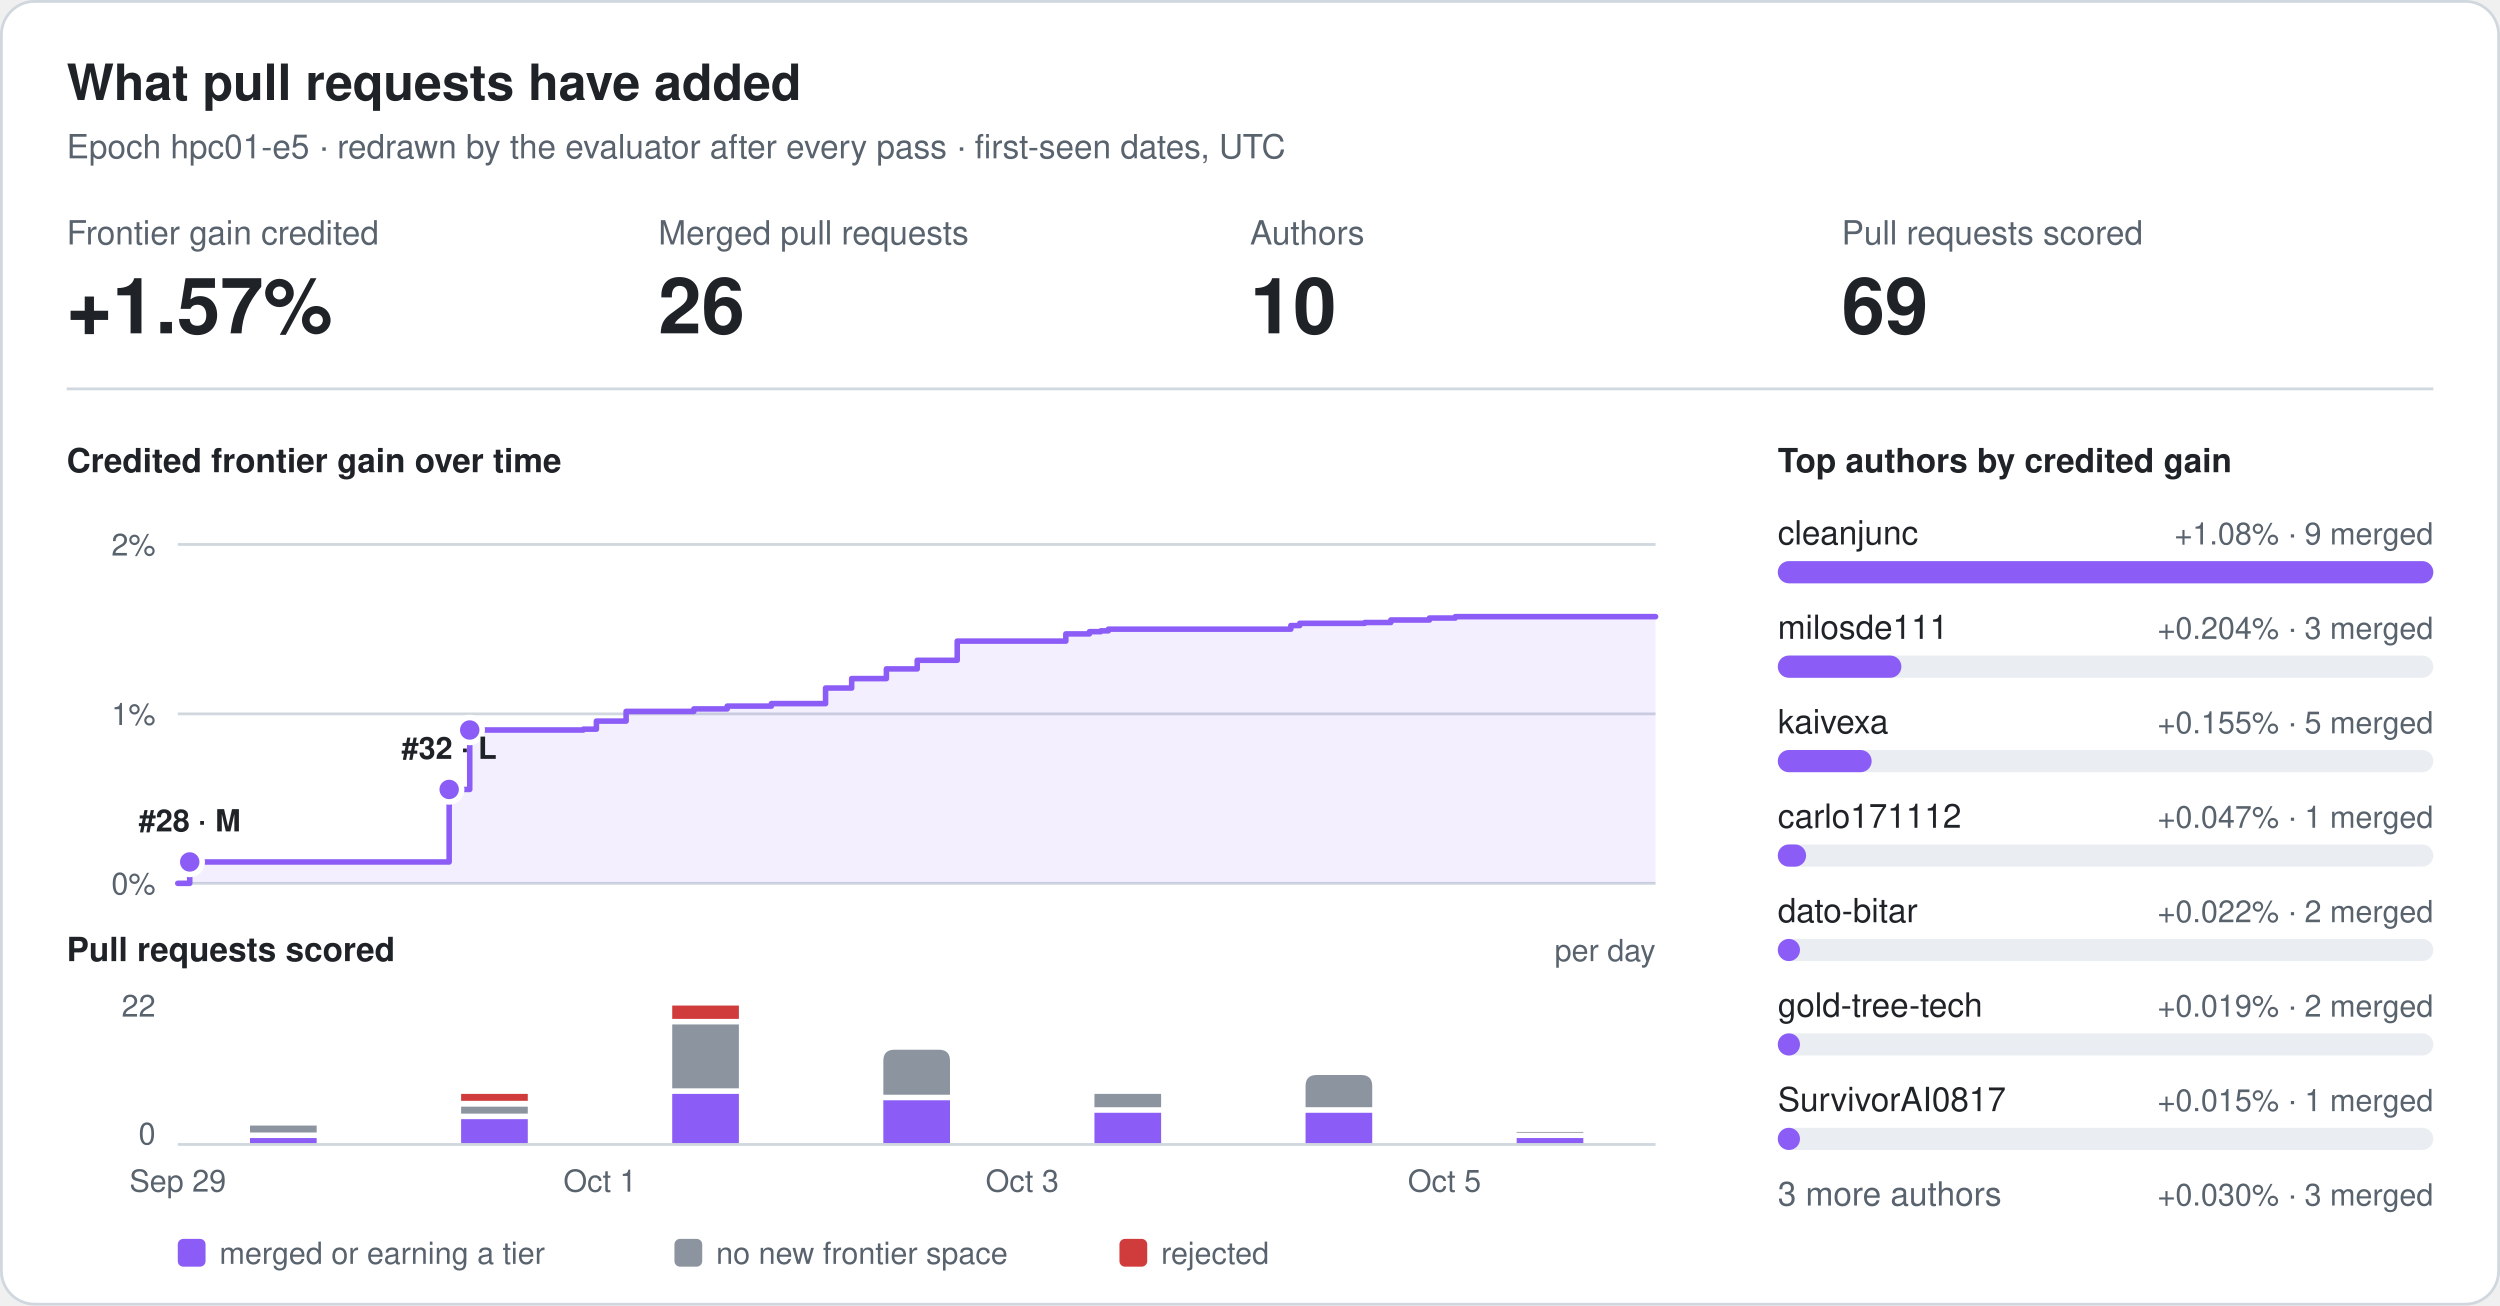
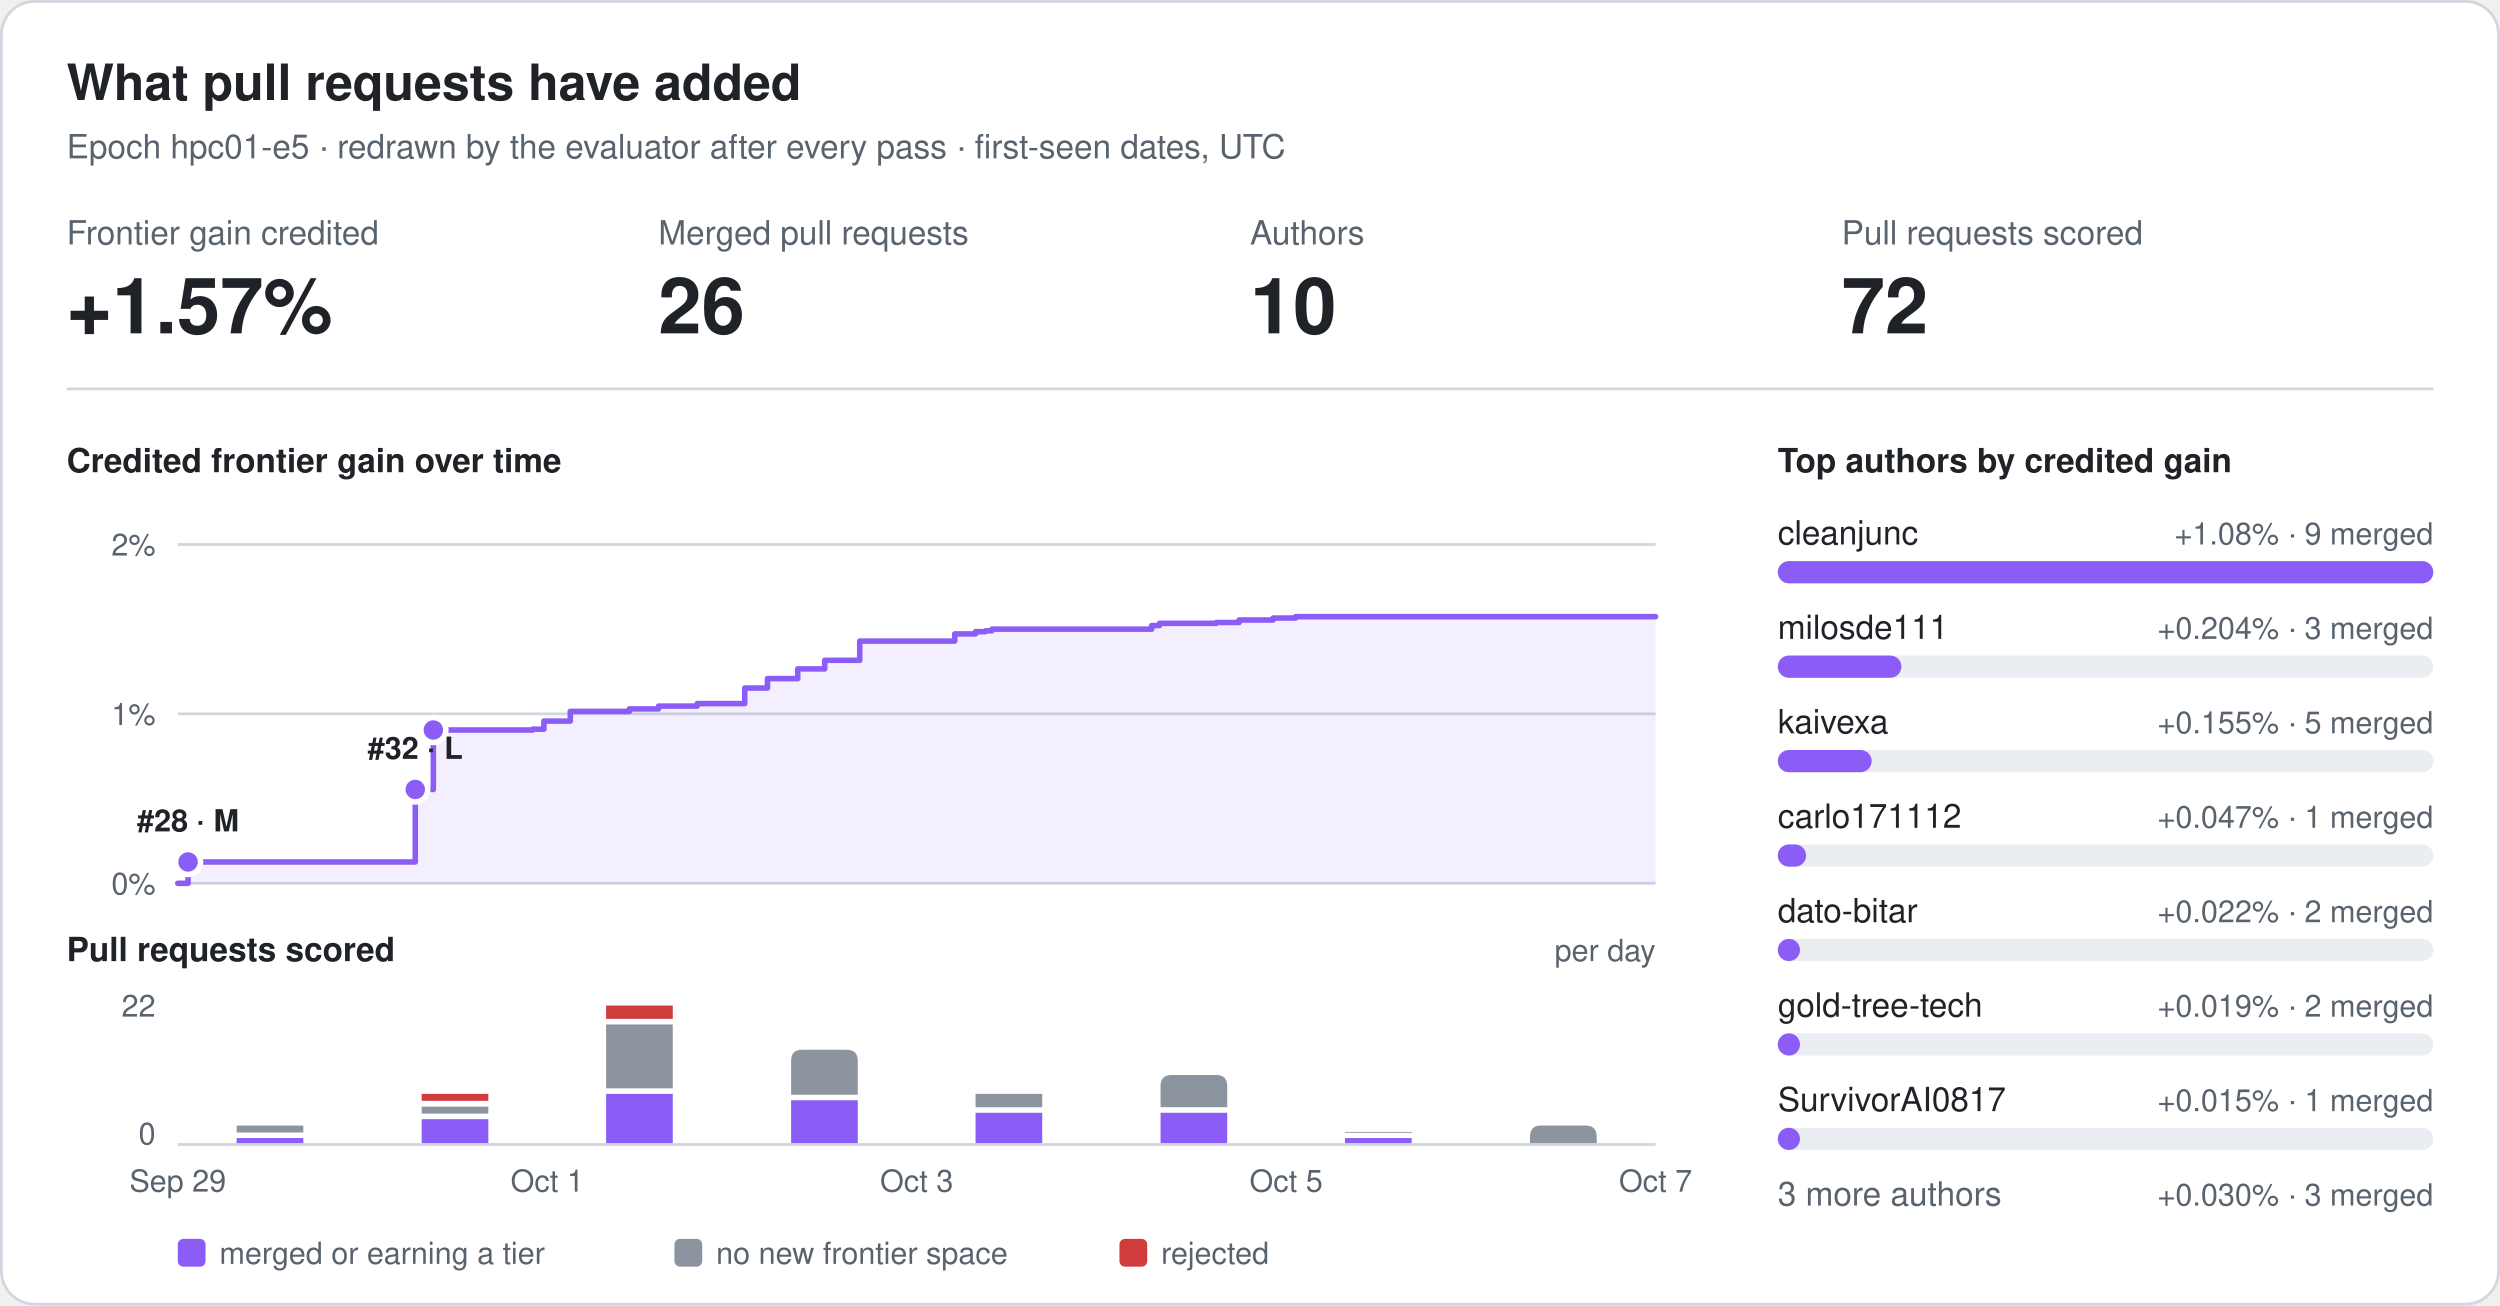
- <svg xmlns="http://www.w3.org/2000/svg" width="900" height="470" viewBox="0 0 900 470" font-family="-apple-system,BlinkMacSystemFont,'Segoe UI',Helvetica,Arial,sans-serif" role="img" aria-label="Frontier gain credited to merged pull requests: +1.57% from 26 merges, 69 pull requests scored">
+ <svg xmlns="http://www.w3.org/2000/svg" width="900" height="470" viewBox="0 0 900 470" font-family="-apple-system,BlinkMacSystemFont,'Segoe UI',Helvetica,Arial,sans-serif" role="img" aria-label="Frontier gain credited to merged pull requests: +1.57% from 26 merges, 72 pull requests scored">
  <style>
.bg{fill:#ffffff;stroke:#d0d7de}.t{fill:#1f2328}.m{fill:#59636e}.rule{stroke:#d0d7de}.ring{stroke:#ffffff}
.acc{fill:#8b5cf6}.accl{stroke:#8b5cf6}.wash{fill:#8b5cf6;fill-opacity:.1}.gry{fill:#8c959f}.rej{fill:#d03b3b}.track{fill:#eaeef2}.tk{stroke:#1f2328}
@media (prefers-color-scheme: dark){
.bg{fill:#0d1117;stroke:#30363d}.t{fill:#e6edf3}.m{fill:#9198a1}.rule{stroke:#30363d}.ring{stroke:#0d1117}
.acc{fill:#9a75f8}.accl{stroke:#9a75f8}.wash{fill:#9a75f8;fill-opacity:.14}.gry{fill:#9198a1}.rej{fill:#e5534b}.track{fill:#21262d}.tk{stroke:#e6edf3}}
</style>
  <rect class="bg" x="0.5" y="0.5" width="899" height="469" rx="12" />
  <text x="24.0" y="36.0" class="t" font-size="18" font-weight="600" text-anchor="start">What pull requests have added</text>
  <text x="24.0" y="57.0" class="m" font-size="12" font-weight="400" text-anchor="start">Epoch hpc01-e5 · redrawn by the evaluator after every pass · first-seen dates, UTC</text>
  <text x="24.0" y="88.0" class="m" font-size="12" font-weight="400" text-anchor="start">Frontier gain credited</text>
  <text x="24.0" y="120.0" class="t" font-size="28" font-weight="600" text-anchor="start">+1.57%</text>
  <text x="237.0" y="88.0" class="m" font-size="12" font-weight="400" text-anchor="start">Merged pull requests</text>
  <text x="237.0" y="120.0" class="t" font-size="28" font-weight="600" text-anchor="start">26</text>
  <text x="450.0" y="88.0" class="m" font-size="12" font-weight="400" text-anchor="start">Authors</text>
  <text x="450.0" y="120.0" class="t" font-size="28" font-weight="600" text-anchor="start">10</text>
  <text x="663.0" y="88.0" class="m" font-size="12" font-weight="400" text-anchor="start">Pull requests scored</text>
-   <text x="663.0" y="120.0" class="t" font-size="28" font-weight="600" text-anchor="start">69</text>
+   <text x="663.0" y="120.0" class="t" font-size="28" font-weight="600" text-anchor="start">72</text>
  <line class="rule" x1="24" x2="876" y1="140" y2="140" stroke-width="1" />
  <text x="24.0" y="170.0" class="t" font-size="12" font-weight="600" text-anchor="start">Credited frontier gain over time</text>
  <text x="24.0" y="346.0" class="t" font-size="12" font-weight="600" text-anchor="start">Pull requests scored</text>
  <line class="rule" x1="64" x2="596" y1="318.0" y2="318.0" stroke-width="1" />
  <text x="56.0" y="322.0" class="m" font-size="11" font-weight="400" text-anchor="end">0%</text>
  <line class="rule" x1="64" x2="596" y1="257.0" y2="257.0" stroke-width="1" />
  <text x="56.0" y="261.0" class="m" font-size="11" font-weight="400" text-anchor="end">1%</text>
  <line class="rule" x1="64" x2="596" y1="196.0" y2="196.0" stroke-width="1" />
  <text x="56.0" y="200.0" class="m" font-size="11" font-weight="400" text-anchor="end">2%</text>
-   <polygon class="wash" points="64.0,318.0 68.3,318.0 68.3,310.3 161.7,310.3 161.7,284.2 169.1,284.2 169.1,262.8 210.0,262.8 210.0,262.5 214.7,262.5 214.7,259.6 225.4,259.6 225.4,256.1 249.8,256.1 249.8,255.2 261.8,255.2 261.8,254.2 277.7,254.2 277.7,253.3 297.2,253.3 297.2,247.7 306.6,247.7 306.6,244.3 319.1,244.3 319.1,240.8 330.2,240.8 330.2,239.0 330.2,239.0 330.2,237.7 344.6,237.7 344.6,231.2 344.6,231.2 344.6,230.8 383.7,230.8 383.7,228.2 392.2,228.2 392.2,227.4 396.3,227.4 396.3,227.1 399.0,227.1 399.0,226.5 464.7,226.5 464.7,225.2 467.9,225.2 467.9,224.4 491.3,224.4 491.3,224.1 500.7,224.1 500.7,223.2 514.6,223.2 514.6,222.5 523.9,222.5 523.9,222.0 596.0,222.0 596.0,318.0" />
-   <polyline class="accl" points="64.0,318.0 68.3,318.0 68.3,310.3 161.7,310.3 161.7,284.2 169.1,284.2 169.1,262.8 210.0,262.8 210.0,262.5 214.7,262.5 214.7,259.6 225.4,259.6 225.4,256.1 249.8,256.1 249.8,255.2 261.8,255.2 261.8,254.2 277.7,254.2 277.7,253.3 297.2,253.3 297.2,247.7 306.6,247.7 306.6,244.3 319.1,244.3 319.1,240.8 330.2,240.8 330.2,239.0 330.2,239.0 330.2,237.7 344.6,237.7 344.6,231.2 344.6,231.2 344.6,230.8 383.7,230.8 383.7,228.2 392.2,228.2 392.2,227.4 396.3,227.4 396.3,227.1 399.0,227.1 399.0,226.5 464.7,226.5 464.7,225.2 467.9,225.2 467.9,224.4 491.3,224.4 491.3,224.1 500.7,224.1 500.7,223.2 514.6,223.2 514.6,222.5 523.9,222.5 523.9,222.0 596.0,222.0" fill="none" stroke-width="2" stroke-linejoin="round" stroke-linecap="round" />
-   <circle class="acc ring" cx="161.7" cy="284.2" r="4.5" stroke-width="2" />
-   <circle class="acc ring" cx="169.1" cy="262.8" r="4.5" stroke-width="2" />
-   <circle class="acc ring" cx="68.3" cy="310.3" r="4.5" stroke-width="2" />
-   <text x="161.7" y="273.2" class="t" font-size="11" font-weight="600" text-anchor="middle">#32 · L</text>
-   <text x="68.3" y="299.3" class="t" font-size="11" font-weight="600" text-anchor="middle">#28 · M</text>
-   <rect class="acc" x="90.0" y="409.7" width="24.0" height="2.3" />
-   <rect class="gry" x="90.0" y="405.2" width="24.0" height="2.5" />
-   <rect class="acc" x="166.0" y="402.9" width="24.0" height="9.1" />
-   <rect class="gry" x="166.0" y="398.4" width="24.0" height="2.5" />
-   <rect class="rej" x="166.0" y="393.8" width="24.0" height="2.5" />
-   <rect class="acc" x="242.0" y="393.8" width="24.0" height="18.2" />
-   <rect class="gry" x="242.0" y="368.8" width="24.0" height="23.0" />
-   <rect class="rej" x="242.0" y="362.0" width="24.0" height="4.8" />
-   <rect class="acc" x="318.0" y="396.1" width="24.0" height="15.9" />
-   <path class="gry" d="M318.0,394.1V381.9Q318.0,377.9 322.0,377.9H338.0Q342.0,377.9 342.0,381.9V394.1Z" />
-   <rect class="acc" x="394.0" y="400.6" width="24.0" height="11.4" />
-   <rect class="gry" x="394.0" y="393.8" width="24.0" height="4.8" />
-   <rect class="acc" x="470.0" y="400.6" width="24.0" height="11.4" />
-   <path class="gry" d="M470.0,398.6V391.0Q470.0,387.0 474.0,387.0H490.0Q494.0,387.0 494.0,391.0V398.6Z" />
-   <rect class="acc" x="546.0" y="409.7" width="24.0" height="2.3" />
-   <rect class="gry" x="546.0" y="407.5" width="24.0" height="0.3" />
+   <polygon class="wash" points="64.0,318.0 67.7,318.0 67.7,310.3 149.5,310.3 149.5,284.2 156.0,284.2 156.0,262.8 191.8,262.8 191.8,262.5 195.8,262.5 195.8,259.6 205.3,259.6 205.3,256.1 226.6,256.1 226.6,255.2 237.1,255.2 237.1,254.2 251.0,254.2 251.0,253.3 268.1,253.3 268.1,247.7 276.3,247.7 276.3,244.3 287.2,244.3 287.2,240.8 296.9,240.8 296.9,239.0 296.9,239.0 296.9,237.7 309.5,237.7 309.5,231.2 309.5,231.2 309.5,230.8 343.7,230.8 343.7,228.2 351.2,228.2 351.2,227.4 354.7,227.4 354.7,227.1 357.1,227.1 357.1,226.5 414.6,226.5 414.6,225.2 417.4,225.2 417.4,224.4 437.9,224.4 437.9,224.1 446.1,224.1 446.1,223.2 458.3,223.2 458.3,222.5 466.4,222.5 466.4,222.0 596.0,222.0 596.0,318.0" />
+   <polyline class="accl" points="64.0,318.0 67.7,318.0 67.7,310.3 149.5,310.3 149.5,284.2 156.0,284.2 156.0,262.8 191.8,262.8 191.8,262.5 195.8,262.5 195.8,259.6 205.3,259.6 205.3,256.1 226.6,256.1 226.6,255.2 237.1,255.2 237.1,254.2 251.0,254.2 251.0,253.3 268.1,253.3 268.1,247.7 276.3,247.7 276.3,244.3 287.2,244.3 287.2,240.8 296.9,240.8 296.9,239.0 296.9,239.0 296.9,237.7 309.5,237.7 309.5,231.2 309.5,231.2 309.5,230.8 343.7,230.8 343.7,228.2 351.2,228.2 351.2,227.4 354.7,227.4 354.7,227.1 357.1,227.1 357.1,226.5 414.6,226.5 414.6,225.2 417.4,225.2 417.4,224.4 437.9,224.4 437.9,224.1 446.1,224.1 446.1,223.2 458.3,223.2 458.3,222.5 466.4,222.5 466.4,222.0 596.0,222.0" fill="none" stroke-width="2" stroke-linejoin="round" stroke-linecap="round" />
+   <circle class="acc ring" cx="149.5" cy="284.2" r="4.5" stroke-width="2" />
+   <circle class="acc ring" cx="156.0" cy="262.8" r="4.5" stroke-width="2" />
+   <circle class="acc ring" cx="67.7" cy="310.3" r="4.5" stroke-width="2" />
+   <text x="149.5" y="273.2" class="t" font-size="11" font-weight="600" text-anchor="middle">#32 · L</text>
+   <text x="67.7" y="299.3" class="t" font-size="11" font-weight="600" text-anchor="middle">#28 · M</text>
+   <rect class="acc" x="85.2" y="409.7" width="24.0" height="2.3" />
+   <rect class="gry" x="85.2" y="405.2" width="24.0" height="2.5" />
+   <rect class="acc" x="151.8" y="402.9" width="24.0" height="9.1" />
+   <rect class="gry" x="151.8" y="398.4" width="24.0" height="2.5" />
+   <rect class="rej" x="151.8" y="393.8" width="24.0" height="2.5" />
+   <rect class="acc" x="218.2" y="393.8" width="24.0" height="18.2" />
+   <rect class="gry" x="218.2" y="368.8" width="24.0" height="23.0" />
+   <rect class="rej" x="218.2" y="362.0" width="24.0" height="4.8" />
+   <rect class="acc" x="284.8" y="396.1" width="24.0" height="15.9" />
+   <path class="gry" d="M284.8,394.1V381.9Q284.8,377.9 288.8,377.9H304.8Q308.8,377.9 308.8,381.9V394.1Z" />
+   <rect class="acc" x="351.2" y="400.6" width="24.0" height="11.4" />
+   <rect class="gry" x="351.2" y="393.8" width="24.0" height="4.8" />
+   <rect class="acc" x="417.8" y="400.6" width="24.0" height="11.4" />
+   <path class="gry" d="M417.8,398.6V391.0Q417.8,387.0 421.8,387.0H437.8Q441.8,387.0 441.8,391.0V398.6Z" />
+   <rect class="acc" x="484.2" y="409.7" width="24.0" height="2.3" />
+   <rect class="gry" x="484.2" y="407.5" width="24.0" height="0.3" />
+   <path class="gry" d="M550.8,412.0V409.2Q550.8,405.2 554.8,405.2H570.8Q574.8,405.2 574.8,409.2V412.0Z" />
  <line class="rule" x1="64" x2="596" y1="412" y2="412" stroke-width="1" />
  <text x="56.0" y="366.0" class="m" font-size="11" font-weight="400" text-anchor="end">22</text>
  <text x="56.0" y="412.0" class="m" font-size="11" font-weight="400" text-anchor="end">0</text>
  <text x="596.0" y="346.0" class="m" font-size="11" font-weight="400" text-anchor="end">per day</text>
  <text x="64.0" y="429.0" class="m" font-size="11" font-weight="400" text-anchor="middle">Sep 29</text>
-   <text x="216.0" y="429.0" class="m" font-size="11" font-weight="400" text-anchor="middle">Oct 1</text>
-   <text x="368.0" y="429.0" class="m" font-size="11" font-weight="400" text-anchor="middle">Oct 3</text>
-   <text x="520.0" y="429.0" class="m" font-size="11" font-weight="400" text-anchor="middle">Oct 5</text>
+   <text x="197.0" y="429.0" class="m" font-size="11" font-weight="400" text-anchor="middle">Oct 1</text>
+   <text x="330.0" y="429.0" class="m" font-size="11" font-weight="400" text-anchor="middle">Oct 3</text>
+   <text x="463.0" y="429.0" class="m" font-size="11" font-weight="400" text-anchor="middle">Oct 5</text>
+   <text x="596.0" y="429.0" class="m" font-size="11" font-weight="400" text-anchor="middle">Oct 7</text>
  <rect class="acc" x="64" y="446" width="10" height="10" rx="2" />
  <text x="79.0" y="455.0" class="m" font-size="11" font-weight="400" text-anchor="start">merged or earning a tier</text>
  <rect class="gry" x="242.8" y="446" width="10" height="10" rx="2" />
  <text x="257.8" y="455.0" class="m" font-size="11" font-weight="400" text-anchor="start">no new frontier space</text>
  <rect class="rej" x="403.0" y="446" width="10" height="10" rx="2" />
  <text x="418.0" y="455.0" class="m" font-size="11" font-weight="400" text-anchor="start">rejected</text>
  <text x="640.0" y="170.0" class="t" font-size="12" font-weight="600" text-anchor="start">Top authors by credited gain</text>
  <text x="640.0" y="196.0" class="t" font-size="12" font-weight="400" text-anchor="start">cleanjunc</text>
  <text x="876.0" y="196.0" class="m" font-size="11" font-weight="400" text-anchor="end">+1.08% · 9 merged</text>
  <rect class="track" x="640" y="202" width="236" height="8" rx="4" />
  <rect class="acc" x="640" y="202" width="236.0" height="8" rx="4" />
  <text x="640.0" y="230.0" class="t" font-size="12" font-weight="400" text-anchor="start">milosde111</text>
  <text x="876.0" y="230.0" class="m" font-size="11" font-weight="400" text-anchor="end">+0.204% · 3 merged</text>
  <rect class="track" x="640" y="236" width="236" height="8" rx="4" />
  <rect class="acc" x="640" y="236" width="44.5" height="8" rx="4" />
  <text x="640.0" y="264.0" class="t" font-size="12" font-weight="400" text-anchor="start">kaivexa</text>
  <text x="876.0" y="264.0" class="m" font-size="11" font-weight="400" text-anchor="end">+0.155% · 5 merged</text>
  <rect class="track" x="640" y="270" width="236" height="8" rx="4" />
  <rect class="acc" x="640" y="270" width="33.8" height="8" rx="4" />
  <text x="640.0" y="298.0" class="t" font-size="12" font-weight="400" text-anchor="start">carlo171112</text>
  <text x="876.0" y="298.0" class="m" font-size="11" font-weight="400" text-anchor="end">+0.047% · 1 merged</text>
  <rect class="track" x="640" y="304" width="236" height="8" rx="4" />
  <rect class="acc" x="640" y="304" width="10.2" height="8" rx="4" />
  <text x="640.0" y="332.0" class="t" font-size="12" font-weight="400" text-anchor="start">dato-bitar</text>
  <text x="876.0" y="332.0" class="m" font-size="11" font-weight="400" text-anchor="end">+0.022% · 2 merged</text>
  <rect class="track" x="640" y="338" width="236" height="8" rx="4" />
  <rect class="acc" x="640" y="338" width="8.0" height="8" rx="4" />
  <text x="640.0" y="366.0" class="t" font-size="12" font-weight="400" text-anchor="start">gold-tree-tech</text>
  <text x="876.0" y="366.0" class="m" font-size="11" font-weight="400" text-anchor="end">+0.019% · 2 merged</text>
  <rect class="track" x="640" y="372" width="236" height="8" rx="4" />
  <rect class="acc" x="640" y="372" width="8.0" height="8" rx="4" />
  <text x="640.0" y="400.0" class="t" font-size="12" font-weight="400" text-anchor="start">SurvivorAI0817</text>
  <text x="876.0" y="400.0" class="m" font-size="11" font-weight="400" text-anchor="end">+0.015% · 1 merged</text>
  <rect class="track" x="640" y="406" width="236" height="8" rx="4" />
  <rect class="acc" x="640" y="406" width="8.0" height="8" rx="4" />
  <text x="640.0" y="434.0" class="m" font-size="12" font-weight="400" text-anchor="start">3 more authors</text>
  <text x="876.0" y="434.0" class="m" font-size="11" font-weight="400" text-anchor="end">+0.030% · 3 merged</text>
</svg>
